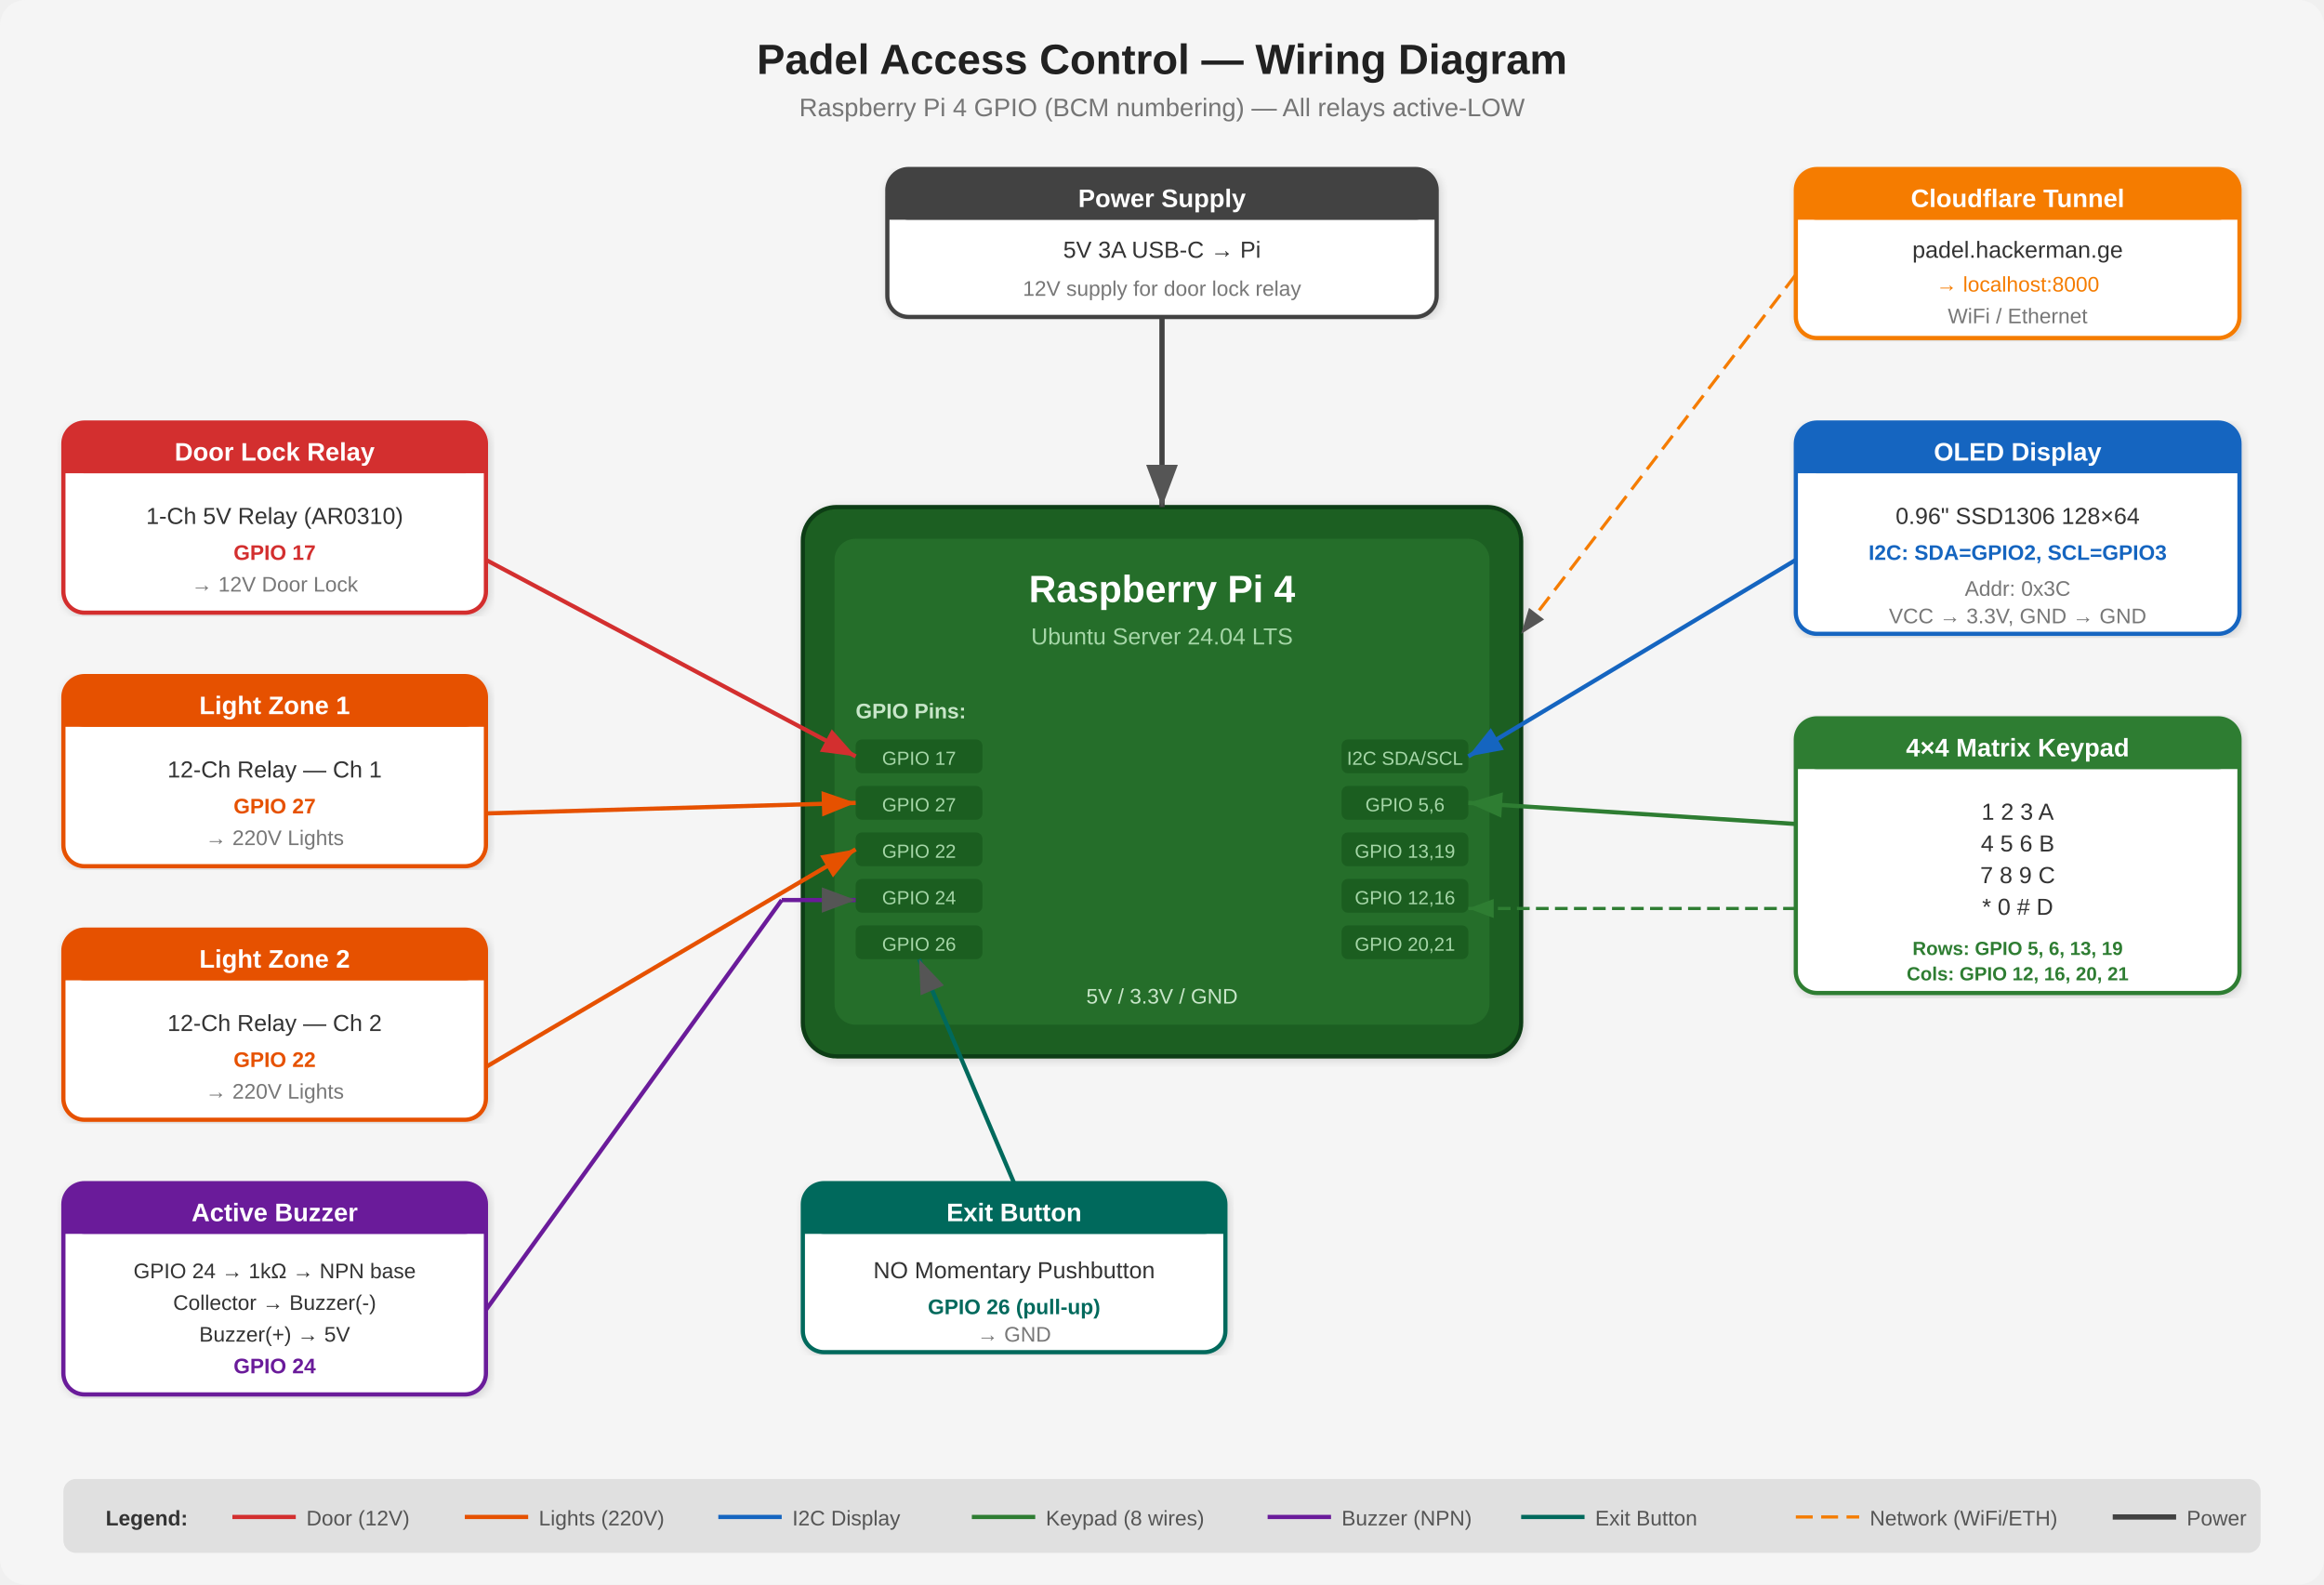
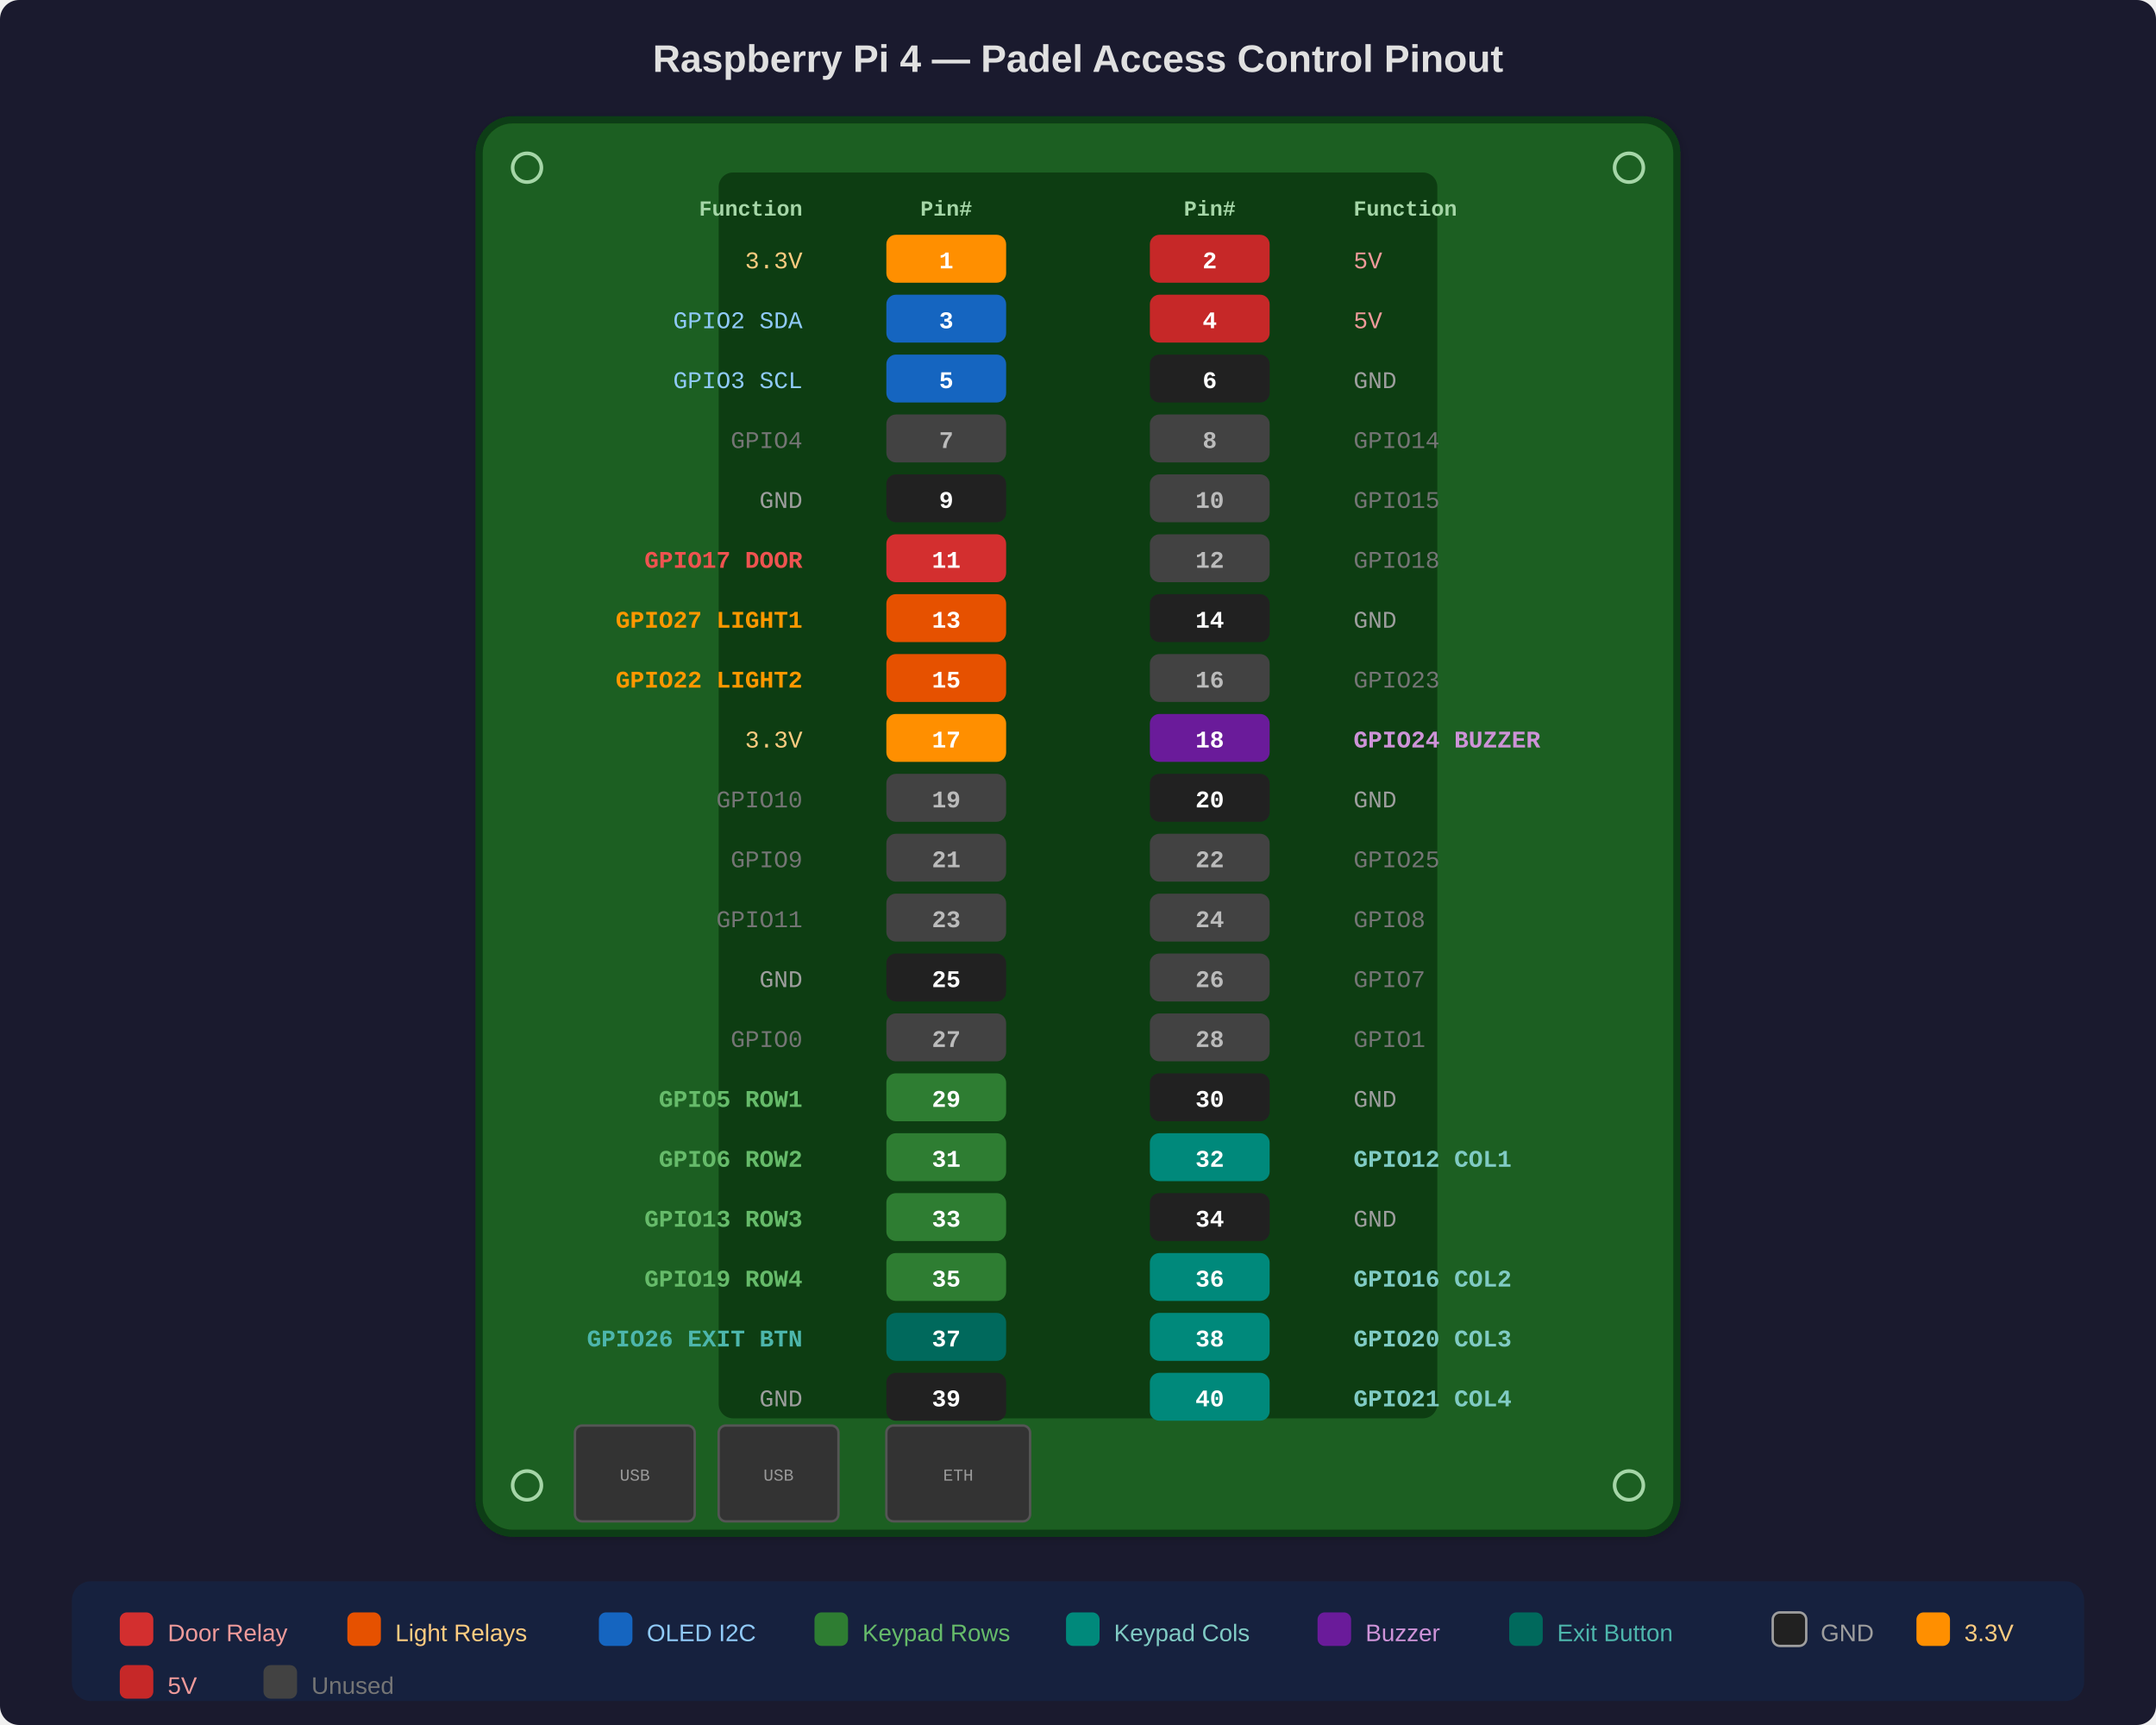
- <svg xmlns="http://www.w3.org/2000/svg" viewBox="0 0 1100 750" font-family="'Segoe UI', Arial, sans-serif">
+ <svg xmlns="http://www.w3.org/2000/svg" viewBox="0 0 900 720" font-family="'Courier New', monospace">
  <defs>
-     <marker id="arrow" markerWidth="8" markerHeight="6" refX="8" refY="3" orient="auto">
-       <path d="M0,0 L8,3 L0,6 Z" fill="#555" />
-     </marker>
-     <marker id="arrow-red" markerWidth="8" markerHeight="6" refX="8" refY="3" orient="auto">
-       <path d="M0,0 L8,3 L0,6 Z" fill="#d32f2f" />
-     </marker>
-     <marker id="arrow-blue" markerWidth="8" markerHeight="6" refX="8" refY="3" orient="auto">
-       <path d="M0,0 L8,3 L0,6 Z" fill="#1565c0" />
-     </marker>
-     <marker id="arrow-green" markerWidth="8" markerHeight="6" refX="8" refY="3" orient="auto">
-       <path d="M0,0 L8,3 L0,6 Z" fill="#2e7d32" />
-     </marker>
-     <marker id="arrow-orange" markerWidth="8" markerHeight="6" refX="8" refY="3" orient="auto">
-       <path d="M0,0 L8,3 L0,6 Z" fill="#e65100" />
-     </marker>
    <filter id="shadow" x="-2%" y="-2%" width="104%" height="104%">
      <feDropShadow dx="1" dy="1" stdDeviation="2" flood-opacity="0.15" />
    </filter>
  </defs>
-   <rect width="1100" height="750" rx="12" fill="#f5f5f5" />
-   <text x="550" y="35" text-anchor="middle" font-size="20" font-weight="bold" fill="#212121">Padel Access Control — Wiring Diagram</text>
-   <text x="550" y="55" text-anchor="middle" font-size="12" fill="#757575">Raspberry Pi 4 GPIO (BCM numbering) — All relays active-LOW</text>
-   <rect x="380" y="240" width="340" height="260" rx="16" fill="#1b5e20" stroke="#0d3d12" stroke-width="2" filter="url(#shadow)" />
-   <rect x="395" y="255" width="310" height="230" rx="10" fill="#2e7d32" opacity="0.5" />
-   <text x="550" y="285" text-anchor="middle" font-size="18" font-weight="bold" fill="white">Raspberry Pi 4</text>
-   <text x="550" y="305" text-anchor="middle" font-size="11" fill="#a5d6a7">Ubuntu Server 24.04 LTS</text>
-   <text x="405" y="340" font-size="10" fill="#c8e6c9" font-weight="bold">GPIO Pins:</text>
-   <rect x="405" y="350" width="60" height="16" rx="3" fill="#1b5e20" />
-   <text x="435" y="362" text-anchor="middle" font-size="9" fill="#a5d6a7">GPIO 17</text>
-   <rect x="405" y="372" width="60" height="16" rx="3" fill="#1b5e20" />
-   <text x="435" y="384" text-anchor="middle" font-size="9" fill="#a5d6a7">GPIO 27</text>
-   <rect x="405" y="394" width="60" height="16" rx="3" fill="#1b5e20" />
-   <text x="435" y="406" text-anchor="middle" font-size="9" fill="#a5d6a7">GPIO 22</text>
-   <rect x="405" y="416" width="60" height="16" rx="3" fill="#1b5e20" />
-   <text x="435" y="428" text-anchor="middle" font-size="9" fill="#a5d6a7">GPIO 24</text>
-   <rect x="405" y="438" width="60" height="16" rx="3" fill="#1b5e20" />
-   <text x="435" y="450" text-anchor="middle" font-size="9" fill="#a5d6a7">GPIO 26</text>
-   <rect x="635" y="350" width="60" height="16" rx="3" fill="#1b5e20" />
-   <text x="665" y="362" text-anchor="middle" font-size="9" fill="#a5d6a7">I2C SDA/SCL</text>
-   <rect x="635" y="372" width="60" height="16" rx="3" fill="#1b5e20" />
-   <text x="665" y="384" text-anchor="middle" font-size="9" fill="#a5d6a7">GPIO 5,6</text>
-   <rect x="635" y="394" width="60" height="16" rx="3" fill="#1b5e20" />
-   <text x="665" y="406" text-anchor="middle" font-size="9" fill="#a5d6a7">GPIO 13,19</text>
-   <rect x="635" y="416" width="60" height="16" rx="3" fill="#1b5e20" />
-   <text x="665" y="428" text-anchor="middle" font-size="9" fill="#a5d6a7">GPIO 12,16</text>
-   <rect x="635" y="438" width="60" height="16" rx="3" fill="#1b5e20" />
-   <text x="665" y="450" text-anchor="middle" font-size="9" fill="#a5d6a7">GPIO 20,21</text>
-   <text x="550" y="475" text-anchor="middle" font-size="10" fill="#c8e6c9">5V / 3.3V / GND</text>
-   <rect x="30" y="200" width="200" height="90" rx="10" fill="#fff" stroke="#d32f2f" stroke-width="2" filter="url(#shadow)" />
-   <rect x="30" y="200" width="200" height="24" rx="10" fill="#d32f2f" />
-   <rect x="30" y="212" width="200" height="12" fill="#d32f2f" />
-   <text x="130" y="218" text-anchor="middle" font-size="12" font-weight="bold" fill="white">Door Lock Relay</text>
-   <text x="130" y="248" text-anchor="middle" font-size="11" fill="#333">1-Ch 5V Relay (AR0310)</text>
-   <text x="130" y="265" text-anchor="middle" font-size="10" fill="#d32f2f" font-weight="bold">GPIO 17</text>
-   <text x="130" y="280" text-anchor="middle" font-size="10" fill="#777">→ 12V Door Lock</text>
-   <line x1="230" y1="265" x2="405" y2="358" stroke="#d32f2f" stroke-width="2" marker-end="url(#arrow-red)" />
-   <rect x="30" y="320" width="200" height="90" rx="10" fill="#fff" stroke="#e65100" stroke-width="2" filter="url(#shadow)" />
-   <rect x="30" y="320" width="200" height="24" rx="10" fill="#e65100" />
-   <rect x="30" y="332" width="200" height="12" fill="#e65100" />
-   <text x="130" y="338" text-anchor="middle" font-size="12" font-weight="bold" fill="white">Light Zone 1</text>
-   <text x="130" y="368" text-anchor="middle" font-size="11" fill="#333">12-Ch Relay — Ch 1</text>
-   <text x="130" y="385" text-anchor="middle" font-size="10" fill="#e65100" font-weight="bold">GPIO 27</text>
-   <text x="130" y="400" text-anchor="middle" font-size="10" fill="#777">→ 220V Lights</text>
-   <line x1="230" y1="385" x2="405" y2="380" stroke="#e65100" stroke-width="2" marker-end="url(#arrow-orange)" />
-   <rect x="30" y="440" width="200" height="90" rx="10" fill="#fff" stroke="#e65100" stroke-width="2" filter="url(#shadow)" />
-   <rect x="30" y="440" width="200" height="24" rx="10" fill="#e65100" />
-   <rect x="30" y="452" width="200" height="12" fill="#e65100" />
-   <text x="130" y="458" text-anchor="middle" font-size="12" font-weight="bold" fill="white">Light Zone 2</text>
-   <text x="130" y="488" text-anchor="middle" font-size="11" fill="#333">12-Ch Relay — Ch 2</text>
-   <text x="130" y="505" text-anchor="middle" font-size="10" fill="#e65100" font-weight="bold">GPIO 22</text>
-   <text x="130" y="520" text-anchor="middle" font-size="10" fill="#777">→ 220V Lights</text>
-   <line x1="230" y1="505" x2="405" y2="402" stroke="#e65100" stroke-width="2" marker-end="url(#arrow-orange)" />
-   <rect x="30" y="560" width="200" height="100" rx="10" fill="#fff" stroke="#6a1b9a" stroke-width="2" filter="url(#shadow)" />
-   <rect x="30" y="560" width="200" height="24" rx="10" fill="#6a1b9a" />
-   <rect x="30" y="572" width="200" height="12" fill="#6a1b9a" />
-   <text x="130" y="578" text-anchor="middle" font-size="12" font-weight="bold" fill="white">Active Buzzer</text>
-   <text x="130" y="605" text-anchor="middle" font-size="10" fill="#333">GPIO 24 → 1kΩ → NPN base</text>
-   <text x="130" y="620" text-anchor="middle" font-size="10" fill="#333">Collector → Buzzer(-)</text>
-   <text x="130" y="635" text-anchor="middle" font-size="10" fill="#333">Buzzer(+) → 5V</text>
-   <text x="130" y="650" text-anchor="middle" font-size="10" fill="#6a1b9a" font-weight="bold">GPIO 24</text>
-   <line x1="230" y1="620" x2="370" y2="426" stroke="#6a1b9a" stroke-width="2" />
-   <line x1="370" y1="426" x2="405" y2="426" stroke="#6a1b9a" stroke-width="2" marker-end="url(#arrow)" />
-   <rect x="380" y="560" width="200" height="80" rx="10" fill="#fff" stroke="#00695c" stroke-width="2" filter="url(#shadow)" />
-   <rect x="380" y="560" width="200" height="24" rx="10" fill="#00695c" />
-   <rect x="380" y="572" width="200" height="12" fill="#00695c" />
-   <text x="480" y="578" text-anchor="middle" font-size="12" font-weight="bold" fill="white">Exit Button</text>
-   <text x="480" y="605" text-anchor="middle" font-size="11" fill="#333">NO Momentary Pushbutton</text>
-   <text x="480" y="622" text-anchor="middle" font-size="10" fill="#00695c" font-weight="bold">GPIO 26 (pull-up)</text>
-   <text x="480" y="635" text-anchor="middle" font-size="10" fill="#777">→ GND</text>
-   <line x1="480" y1="560" x2="435" y2="454" stroke="#00695c" stroke-width="2" marker-end="url(#arrow)" />
-   <rect x="850" y="200" width="210" height="100" rx="10" fill="#fff" stroke="#1565c0" stroke-width="2" filter="url(#shadow)" />
-   <rect x="850" y="200" width="210" height="24" rx="10" fill="#1565c0" />
-   <rect x="850" y="212" width="210" height="12" fill="#1565c0" />
-   <text x="955" y="218" text-anchor="middle" font-size="12" font-weight="bold" fill="white">OLED Display</text>
-   <text x="955" y="248" text-anchor="middle" font-size="11" fill="#333">0.96" SSD1306 128×64</text>
-   <text x="955" y="265" text-anchor="middle" font-size="10" fill="#1565c0" font-weight="bold">I2C: SDA=GPIO2, SCL=GPIO3</text>
-   <text x="955" y="282" text-anchor="middle" font-size="10" fill="#777">Addr: 0x3C</text>
-   <text x="955" y="295" text-anchor="middle" font-size="10" fill="#777">VCC → 3.3V, GND → GND</text>
-   <line x1="850" y1="265" x2="695" y2="358" stroke="#1565c0" stroke-width="2" marker-end="url(#arrow-blue)" />
-   <rect x="850" y="340" width="210" height="130" rx="10" fill="#fff" stroke="#2e7d32" stroke-width="2" filter="url(#shadow)" />
-   <rect x="850" y="340" width="210" height="24" rx="10" fill="#2e7d32" />
-   <rect x="850" y="352" width="210" height="12" fill="#2e7d32" />
-   <text x="955" y="358" text-anchor="middle" font-size="12" font-weight="bold" fill="white">4×4 Matrix Keypad</text>
-   <text x="955" y="388" text-anchor="middle" font-size="11" fill="#333">1 2 3 A</text>
-   <text x="955" y="403" text-anchor="middle" font-size="11" fill="#333">4 5 6 B</text>
-   <text x="955" y="418" text-anchor="middle" font-size="11" fill="#333">7 8 9 C</text>
-   <text x="955" y="433" text-anchor="middle" font-size="11" fill="#333">* 0 # D</text>
-   <text x="955" y="452" text-anchor="middle" font-size="9" fill="#2e7d32" font-weight="bold">Rows: GPIO 5, 6, 13, 19</text>
-   <text x="955" y="464" text-anchor="middle" font-size="9" fill="#2e7d32" font-weight="bold">Cols: GPIO 12, 16, 20, 21</text>
-   <line x1="850" y1="390" x2="695" y2="380" stroke="#2e7d32" stroke-width="2" marker-end="url(#arrow-green)" />
-   <line x1="850" y1="430" x2="695" y2="430" stroke="#2e7d32" stroke-width="1.5" stroke-dasharray="6,3" marker-end="url(#arrow-green)" />
-   <rect x="420" y="80" width="260" height="70" rx="10" fill="#fff" stroke="#424242" stroke-width="2" filter="url(#shadow)" />
-   <rect x="420" y="80" width="260" height="24" rx="10" fill="#424242" />
-   <rect x="420" y="92" width="260" height="12" fill="#424242" />
-   <text x="550" y="98" text-anchor="middle" font-size="12" font-weight="bold" fill="white">Power Supply</text>
-   <text x="550" y="122" text-anchor="middle" font-size="11" fill="#333">5V 3A USB-C → Pi</text>
-   <text x="550" y="140" text-anchor="middle" font-size="10" fill="#777">12V supply for door lock relay</text>
-   <line x1="550" y1="150" x2="550" y2="240" stroke="#424242" stroke-width="2.5" marker-end="url(#arrow)" />
-   <rect x="850" y="80" width="210" height="80" rx="10" fill="#fff" stroke="#f57c00" stroke-width="2" filter="url(#shadow)" />
-   <rect x="850" y="80" width="210" height="24" rx="10" fill="#f57c00" />
-   <rect x="850" y="92" width="210" height="12" fill="#f57c00" />
-   <text x="955" y="98" text-anchor="middle" font-size="12" font-weight="bold" fill="white">Cloudflare Tunnel</text>
-   <text x="955" y="122" text-anchor="middle" font-size="11" fill="#333">padel.hackerman.ge</text>
-   <text x="955" y="138" text-anchor="middle" font-size="10" fill="#f57c00">→ localhost:8000</text>
-   <text x="955" y="153" text-anchor="middle" font-size="10" fill="#777">WiFi / Ethernet</text>
-   <line x1="850" y1="130" x2="720" y2="300" stroke="#f57c00" stroke-width="1.5" stroke-dasharray="8,4" marker-end="url(#arrow)" />
-   <rect x="30" y="700" width="1040" height="35" rx="6" fill="#e0e0e0" />
-   <text x="50" y="722" font-size="10" fill="#333" font-weight="bold">Legend:</text>
-   <line x1="110" y1="718" x2="140" y2="718" stroke="#d32f2f" stroke-width="2" />
-   <text x="145" y="722" font-size="10" fill="#555">Door (12V)</text>
-   <line x1="220" y1="718" x2="250" y2="718" stroke="#e65100" stroke-width="2" />
-   <text x="255" y="722" font-size="10" fill="#555">Lights (220V)</text>
-   <line x1="340" y1="718" x2="370" y2="718" stroke="#1565c0" stroke-width="2" />
-   <text x="375" y="722" font-size="10" fill="#555">I2C Display</text>
-   <line x1="460" y1="718" x2="490" y2="718" stroke="#2e7d32" stroke-width="2" />
-   <text x="495" y="722" font-size="10" fill="#555">Keypad (8 wires)</text>
-   <line x1="600" y1="718" x2="630" y2="718" stroke="#6a1b9a" stroke-width="2" />
-   <text x="635" y="722" font-size="10" fill="#555">Buzzer (NPN)</text>
-   <line x1="720" y1="718" x2="750" y2="718" stroke="#00695c" stroke-width="2" />
-   <text x="755" y="722" font-size="10" fill="#555">Exit Button</text>
-   <line x1="850" y1="718" x2="880" y2="718" stroke="#f57c00" stroke-width="1.5" stroke-dasharray="8,4" />
-   <text x="885" y="722" font-size="10" fill="#555">Network (WiFi/ETH)</text>
-   <line x1="1000" y1="718" x2="1030" y2="718" stroke="#424242" stroke-width="2.5" />
-   <text x="1035" y="722" font-size="10" fill="#555">Power</text>
+   <rect width="900" height="720" rx="8" fill="#1a1a2e" />
+   <text x="450" y="30" text-anchor="middle" font-size="16" font-weight="bold" fill="#e0e0e0" font-family="Arial, sans-serif">Raspberry Pi 4 — Padel Access Control Pinout</text>
+   <rect x="200" y="50" width="500" height="590" rx="14" fill="#1b5e20" stroke="#0d3d12" stroke-width="3" filter="url(#shadow)" />
+   <circle cx="220" cy="70" r="6" fill="none" stroke="#a5d6a7" stroke-width="1.5" />
+   <circle cx="680" cy="70" r="6" fill="none" stroke="#a5d6a7" stroke-width="1.5" />
+   <circle cx="220" cy="620" r="6" fill="none" stroke="#a5d6a7" stroke-width="1.5" />
+   <circle cx="680" cy="620" r="6" fill="none" stroke="#a5d6a7" stroke-width="1.5" />
+   <rect x="240" y="595" width="50" height="40" rx="3" fill="#333" stroke="#555" stroke-width="1" />
+   <text x="265" y="618" text-anchor="middle" font-size="7" fill="#999">USB</text>
+   <rect x="300" y="595" width="50" height="40" rx="3" fill="#333" stroke="#555" stroke-width="1" />
+   <text x="325" y="618" text-anchor="middle" font-size="7" fill="#999">USB</text>
+   <rect x="370" y="595" width="60" height="40" rx="3" fill="#333" stroke="#555" stroke-width="1" />
+   <text x="400" y="618" text-anchor="middle" font-size="7" fill="#999">ETH</text>
+   <rect x="300" y="72" width="300" height="520" rx="6" fill="#0d3d12" />
+   <text x="395" y="90" text-anchor="middle" font-size="9" fill="#a5d6a7" font-weight="bold">Pin#</text>
+   <text x="505" y="90" text-anchor="middle" font-size="9" fill="#a5d6a7" font-weight="bold">Pin#</text>
+   <text x="335" y="90" text-anchor="end" font-size="9" fill="#a5d6a7" font-weight="bold">Function</text>
+   <text x="565" y="90" text-anchor="start" font-size="9" fill="#a5d6a7" font-weight="bold">Function</text>
+   <rect x="370" y="98" width="50" height="20" rx="4" fill="#ff8f00" />
+   <text x="395" y="112" text-anchor="middle" font-size="10" fill="#fff" font-weight="bold">1</text>
+   <text x="335" y="112" text-anchor="end" font-size="10" fill="#ffcc80">3.3V</text>
+   <rect x="480" y="98" width="50" height="20" rx="4" fill="#c62828" />
+   <text x="505" y="112" text-anchor="middle" font-size="10" fill="#fff" font-weight="bold">2</text>
+   <text x="565" y="112" text-anchor="start" font-size="10" fill="#ef9a9a">5V</text>
+   <rect x="370" y="123" width="50" height="20" rx="4" fill="#1565c0" />
+   <text x="395" y="137" text-anchor="middle" font-size="10" fill="#fff" font-weight="bold">3</text>
+   <text x="335" y="137" text-anchor="end" font-size="10" fill="#90caf9">GPIO2 SDA</text>
+   <rect x="480" y="123" width="50" height="20" rx="4" fill="#c62828" />
+   <text x="505" y="137" text-anchor="middle" font-size="10" fill="#fff" font-weight="bold">4</text>
+   <text x="565" y="137" text-anchor="start" font-size="10" fill="#ef9a9a">5V</text>
+   <rect x="370" y="148" width="50" height="20" rx="4" fill="#1565c0" />
+   <text x="395" y="162" text-anchor="middle" font-size="10" fill="#fff" font-weight="bold">5</text>
+   <text x="335" y="162" text-anchor="end" font-size="10" fill="#90caf9">GPIO3 SCL</text>
+   <rect x="480" y="148" width="50" height="20" rx="4" fill="#212121" />
+   <text x="505" y="162" text-anchor="middle" font-size="10" fill="#fff" font-weight="bold">6</text>
+   <text x="565" y="162" text-anchor="start" font-size="10" fill="#9e9e9e">GND</text>
+   <rect x="370" y="173" width="50" height="20" rx="4" fill="#424242" />
+   <text x="395" y="187" text-anchor="middle" font-size="10" fill="#bbb" font-weight="bold">7</text>
+   <text x="335" y="187" text-anchor="end" font-size="10" fill="#757575">GPIO4</text>
+   <rect x="480" y="173" width="50" height="20" rx="4" fill="#424242" />
+   <text x="505" y="187" text-anchor="middle" font-size="10" fill="#bbb" font-weight="bold">8</text>
+   <text x="565" y="187" text-anchor="start" font-size="10" fill="#757575">GPIO14</text>
+   <rect x="370" y="198" width="50" height="20" rx="4" fill="#212121" />
+   <text x="395" y="212" text-anchor="middle" font-size="10" fill="#fff" font-weight="bold">9</text>
+   <text x="335" y="212" text-anchor="end" font-size="10" fill="#9e9e9e">GND</text>
+   <rect x="480" y="198" width="50" height="20" rx="4" fill="#424242" />
+   <text x="505" y="212" text-anchor="middle" font-size="10" fill="#bbb" font-weight="bold">10</text>
+   <text x="565" y="212" text-anchor="start" font-size="10" fill="#757575">GPIO15</text>
+   <rect x="370" y="223" width="50" height="20" rx="4" fill="#d32f2f" />
+   <text x="395" y="237" text-anchor="middle" font-size="10" fill="#fff" font-weight="bold">11</text>
+   <text x="335" y="237" text-anchor="end" font-size="10" fill="#ef5350" font-weight="bold">GPIO17 DOOR</text>
+   <rect x="480" y="223" width="50" height="20" rx="4" fill="#424242" />
+   <text x="505" y="237" text-anchor="middle" font-size="10" fill="#bbb" font-weight="bold">12</text>
+   <text x="565" y="237" text-anchor="start" font-size="10" fill="#757575">GPIO18</text>
+   <rect x="370" y="248" width="50" height="20" rx="4" fill="#e65100" />
+   <text x="395" y="262" text-anchor="middle" font-size="10" fill="#fff" font-weight="bold">13</text>
+   <text x="335" y="262" text-anchor="end" font-size="10" fill="#ff9800" font-weight="bold">GPIO27 LIGHT1</text>
+   <rect x="480" y="248" width="50" height="20" rx="4" fill="#212121" />
+   <text x="505" y="262" text-anchor="middle" font-size="10" fill="#fff" font-weight="bold">14</text>
+   <text x="565" y="262" text-anchor="start" font-size="10" fill="#9e9e9e">GND</text>
+   <rect x="370" y="273" width="50" height="20" rx="4" fill="#e65100" />
+   <text x="395" y="287" text-anchor="middle" font-size="10" fill="#fff" font-weight="bold">15</text>
+   <text x="335" y="287" text-anchor="end" font-size="10" fill="#ff9800" font-weight="bold">GPIO22 LIGHT2</text>
+   <rect x="480" y="273" width="50" height="20" rx="4" fill="#424242" />
+   <text x="505" y="287" text-anchor="middle" font-size="10" fill="#bbb" font-weight="bold">16</text>
+   <text x="565" y="287" text-anchor="start" font-size="10" fill="#757575">GPIO23</text>
+   <rect x="370" y="298" width="50" height="20" rx="4" fill="#ff8f00" />
+   <text x="395" y="312" text-anchor="middle" font-size="10" fill="#fff" font-weight="bold">17</text>
+   <text x="335" y="312" text-anchor="end" font-size="10" fill="#ffcc80">3.3V</text>
+   <rect x="480" y="298" width="50" height="20" rx="4" fill="#6a1b9a" />
+   <text x="505" y="312" text-anchor="middle" font-size="10" fill="#fff" font-weight="bold">18</text>
+   <text x="565" y="312" text-anchor="start" font-size="10" fill="#ce93d8" font-weight="bold">GPIO24 BUZZER</text>
+   <rect x="370" y="323" width="50" height="20" rx="4" fill="#424242" />
+   <text x="395" y="337" text-anchor="middle" font-size="10" fill="#bbb" font-weight="bold">19</text>
+   <text x="335" y="337" text-anchor="end" font-size="10" fill="#757575">GPIO10</text>
+   <rect x="480" y="323" width="50" height="20" rx="4" fill="#212121" />
+   <text x="505" y="337" text-anchor="middle" font-size="10" fill="#fff" font-weight="bold">20</text>
+   <text x="565" y="337" text-anchor="start" font-size="10" fill="#9e9e9e">GND</text>
+   <rect x="370" y="348" width="50" height="20" rx="4" fill="#424242" />
+   <text x="395" y="362" text-anchor="middle" font-size="10" fill="#bbb" font-weight="bold">21</text>
+   <text x="335" y="362" text-anchor="end" font-size="10" fill="#757575">GPIO9</text>
+   <rect x="480" y="348" width="50" height="20" rx="4" fill="#424242" />
+   <text x="505" y="362" text-anchor="middle" font-size="10" fill="#bbb" font-weight="bold">22</text>
+   <text x="565" y="362" text-anchor="start" font-size="10" fill="#757575">GPIO25</text>
+   <rect x="370" y="373" width="50" height="20" rx="4" fill="#424242" />
+   <text x="395" y="387" text-anchor="middle" font-size="10" fill="#bbb" font-weight="bold">23</text>
+   <text x="335" y="387" text-anchor="end" font-size="10" fill="#757575">GPIO11</text>
+   <rect x="480" y="373" width="50" height="20" rx="4" fill="#424242" />
+   <text x="505" y="387" text-anchor="middle" font-size="10" fill="#bbb" font-weight="bold">24</text>
+   <text x="565" y="387" text-anchor="start" font-size="10" fill="#757575">GPIO8</text>
+   <rect x="370" y="398" width="50" height="20" rx="4" fill="#212121" />
+   <text x="395" y="412" text-anchor="middle" font-size="10" fill="#fff" font-weight="bold">25</text>
+   <text x="335" y="412" text-anchor="end" font-size="10" fill="#9e9e9e">GND</text>
+   <rect x="480" y="398" width="50" height="20" rx="4" fill="#424242" />
+   <text x="505" y="412" text-anchor="middle" font-size="10" fill="#bbb" font-weight="bold">26</text>
+   <text x="565" y="412" text-anchor="start" font-size="10" fill="#757575">GPIO7</text>
+   <rect x="370" y="423" width="50" height="20" rx="4" fill="#424242" />
+   <text x="395" y="437" text-anchor="middle" font-size="10" fill="#bbb" font-weight="bold">27</text>
+   <text x="335" y="437" text-anchor="end" font-size="10" fill="#757575">GPIO0</text>
+   <rect x="480" y="423" width="50" height="20" rx="4" fill="#424242" />
+   <text x="505" y="437" text-anchor="middle" font-size="10" fill="#bbb" font-weight="bold">28</text>
+   <text x="565" y="437" text-anchor="start" font-size="10" fill="#757575">GPIO1</text>
+   <rect x="370" y="448" width="50" height="20" rx="4" fill="#2e7d32" />
+   <text x="395" y="462" text-anchor="middle" font-size="10" fill="#fff" font-weight="bold">29</text>
+   <text x="335" y="462" text-anchor="end" font-size="10" fill="#66bb6a" font-weight="bold">GPIO5 ROW1</text>
+   <rect x="480" y="448" width="50" height="20" rx="4" fill="#212121" />
+   <text x="505" y="462" text-anchor="middle" font-size="10" fill="#fff" font-weight="bold">30</text>
+   <text x="565" y="462" text-anchor="start" font-size="10" fill="#9e9e9e">GND</text>
+   <rect x="370" y="473" width="50" height="20" rx="4" fill="#2e7d32" />
+   <text x="395" y="487" text-anchor="middle" font-size="10" fill="#fff" font-weight="bold">31</text>
+   <text x="335" y="487" text-anchor="end" font-size="10" fill="#66bb6a" font-weight="bold">GPIO6 ROW2</text>
+   <rect x="480" y="473" width="50" height="20" rx="4" fill="#00897b" />
+   <text x="505" y="487" text-anchor="middle" font-size="10" fill="#fff" font-weight="bold">32</text>
+   <text x="565" y="487" text-anchor="start" font-size="10" fill="#80cbc4" font-weight="bold">GPIO12 COL1</text>
+   <rect x="370" y="498" width="50" height="20" rx="4" fill="#2e7d32" />
+   <text x="395" y="512" text-anchor="middle" font-size="10" fill="#fff" font-weight="bold">33</text>
+   <text x="335" y="512" text-anchor="end" font-size="10" fill="#66bb6a" font-weight="bold">GPIO13 ROW3</text>
+   <rect x="480" y="498" width="50" height="20" rx="4" fill="#212121" />
+   <text x="505" y="512" text-anchor="middle" font-size="10" fill="#fff" font-weight="bold">34</text>
+   <text x="565" y="512" text-anchor="start" font-size="10" fill="#9e9e9e">GND</text>
+   <rect x="370" y="523" width="50" height="20" rx="4" fill="#2e7d32" />
+   <text x="395" y="537" text-anchor="middle" font-size="10" fill="#fff" font-weight="bold">35</text>
+   <text x="335" y="537" text-anchor="end" font-size="10" fill="#66bb6a" font-weight="bold">GPIO19 ROW4</text>
+   <rect x="480" y="523" width="50" height="20" rx="4" fill="#00897b" />
+   <text x="505" y="537" text-anchor="middle" font-size="10" fill="#fff" font-weight="bold">36</text>
+   <text x="565" y="537" text-anchor="start" font-size="10" fill="#80cbc4" font-weight="bold">GPIO16 COL2</text>
+   <rect x="370" y="548" width="50" height="20" rx="4" fill="#00695c" />
+   <text x="395" y="562" text-anchor="middle" font-size="10" fill="#fff" font-weight="bold">37</text>
+   <text x="335" y="562" text-anchor="end" font-size="10" fill="#4db6ac" font-weight="bold">GPIO26 EXIT BTN</text>
+   <rect x="480" y="548" width="50" height="20" rx="4" fill="#00897b" />
+   <text x="505" y="562" text-anchor="middle" font-size="10" fill="#fff" font-weight="bold">38</text>
+   <text x="565" y="562" text-anchor="start" font-size="10" fill="#80cbc4" font-weight="bold">GPIO20 COL3</text>
+   <rect x="370" y="573" width="50" height="20" rx="4" fill="#212121" />
+   <text x="395" y="587" text-anchor="middle" font-size="10" fill="#fff" font-weight="bold">39</text>
+   <text x="335" y="587" text-anchor="end" font-size="10" fill="#9e9e9e">GND</text>
+   <rect x="480" y="573" width="50" height="20" rx="4" fill="#00897b" />
+   <text x="505" y="587" text-anchor="middle" font-size="10" fill="#fff" font-weight="bold">40</text>
+   <text x="565" y="587" text-anchor="start" font-size="10" fill="#80cbc4" font-weight="bold">GPIO21 COL4</text>
+   <rect x="30" y="660" width="840" height="50" rx="8" fill="#16213e" />
+   <rect x="50" y="673" width="14" height="14" rx="3" fill="#d32f2f" />
+   <text x="70" y="685" font-size="10" fill="#ef9a9a" font-family="Arial">Door Relay</text>
+   <rect x="145" y="673" width="14" height="14" rx="3" fill="#e65100" />
+   <text x="165" y="685" font-size="10" fill="#ffcc80" font-family="Arial">Light Relays</text>
+   <rect x="250" y="673" width="14" height="14" rx="3" fill="#1565c0" />
+   <text x="270" y="685" font-size="10" fill="#90caf9" font-family="Arial">OLED I2C</text>
+   <rect x="340" y="673" width="14" height="14" rx="3" fill="#2e7d32" />
+   <text x="360" y="685" font-size="10" fill="#66bb6a" font-family="Arial">Keypad Rows</text>
+   <rect x="445" y="673" width="14" height="14" rx="3" fill="#00897b" />
+   <text x="465" y="685" font-size="10" fill="#80cbc4" font-family="Arial">Keypad Cols</text>
+   <rect x="550" y="673" width="14" height="14" rx="3" fill="#6a1b9a" />
+   <text x="570" y="685" font-size="10" fill="#ce93d8" font-family="Arial">Buzzer</text>
+   <rect x="630" y="673" width="14" height="14" rx="3" fill="#00695c" />
+   <text x="650" y="685" font-size="10" fill="#4db6ac" font-family="Arial">Exit Button</text>
+   <rect x="740" y="673" width="14" height="14" rx="3" fill="#212121" stroke="#9e9e9e" stroke-width="1" />
+   <text x="760" y="685" font-size="10" fill="#9e9e9e" font-family="Arial">GND</text>
+   <rect x="800" y="673" width="14" height="14" rx="3" fill="#ff8f00" />
+   <text x="820" y="685" font-size="10" fill="#ffcc80" font-family="Arial">3.3V</text>
+   <rect x="50" y="695" width="14" height="14" rx="3" fill="#c62828" />
+   <text x="70" y="707" font-size="10" fill="#ef9a9a" font-family="Arial">5V</text>
+   <rect x="110" y="695" width="14" height="14" rx="3" fill="#424242" />
+   <text x="130" y="707" font-size="10" fill="#757575" font-family="Arial">Unused</text>
</svg>
